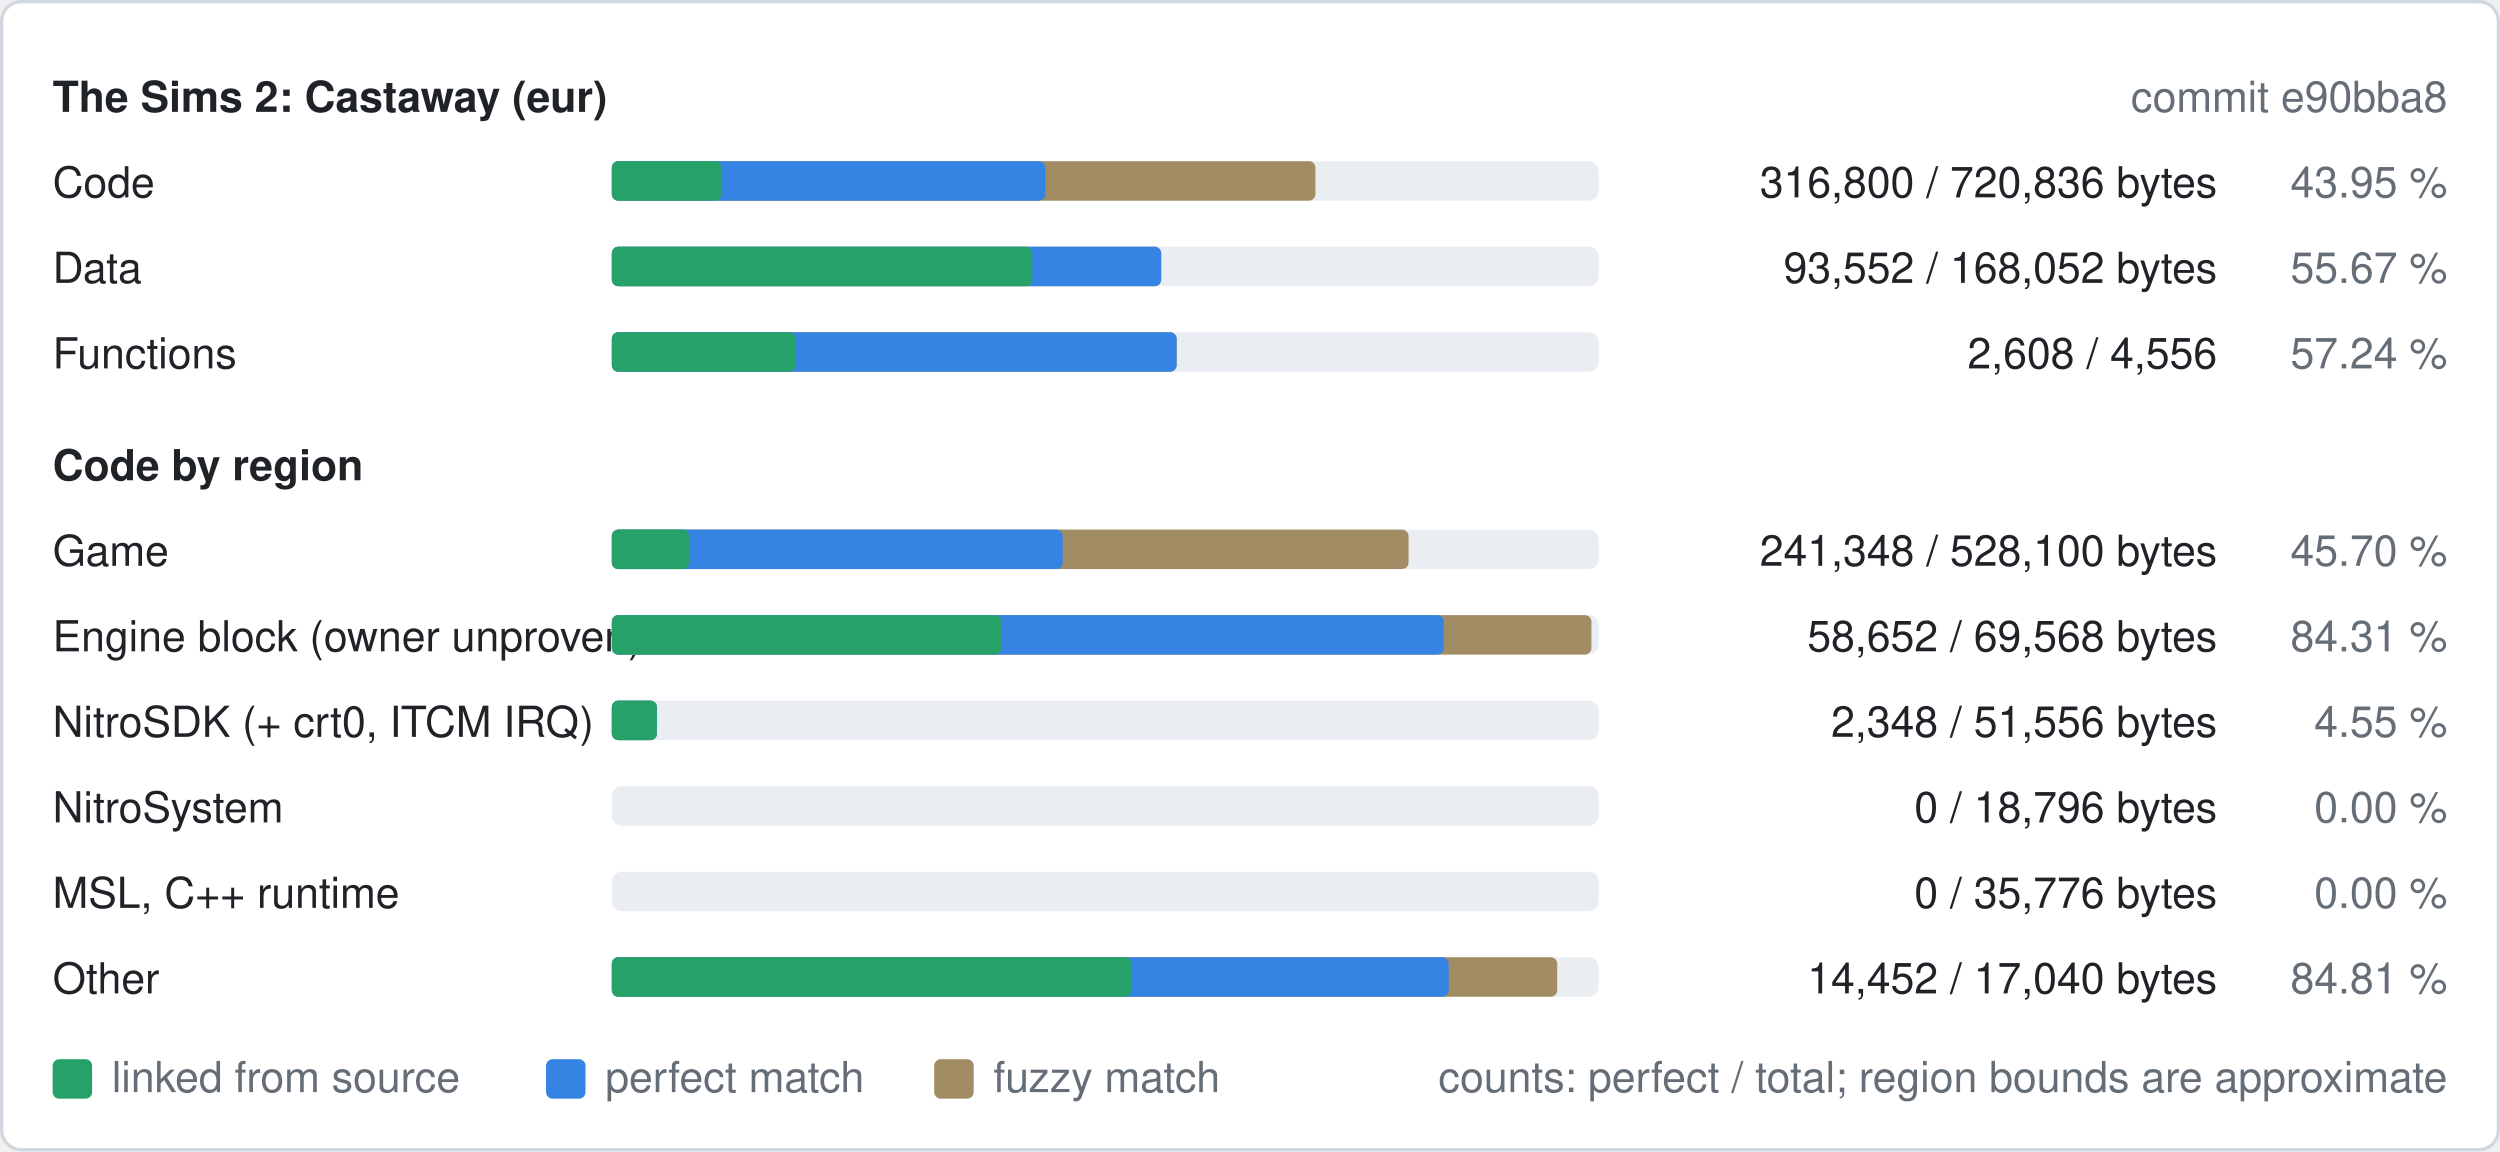
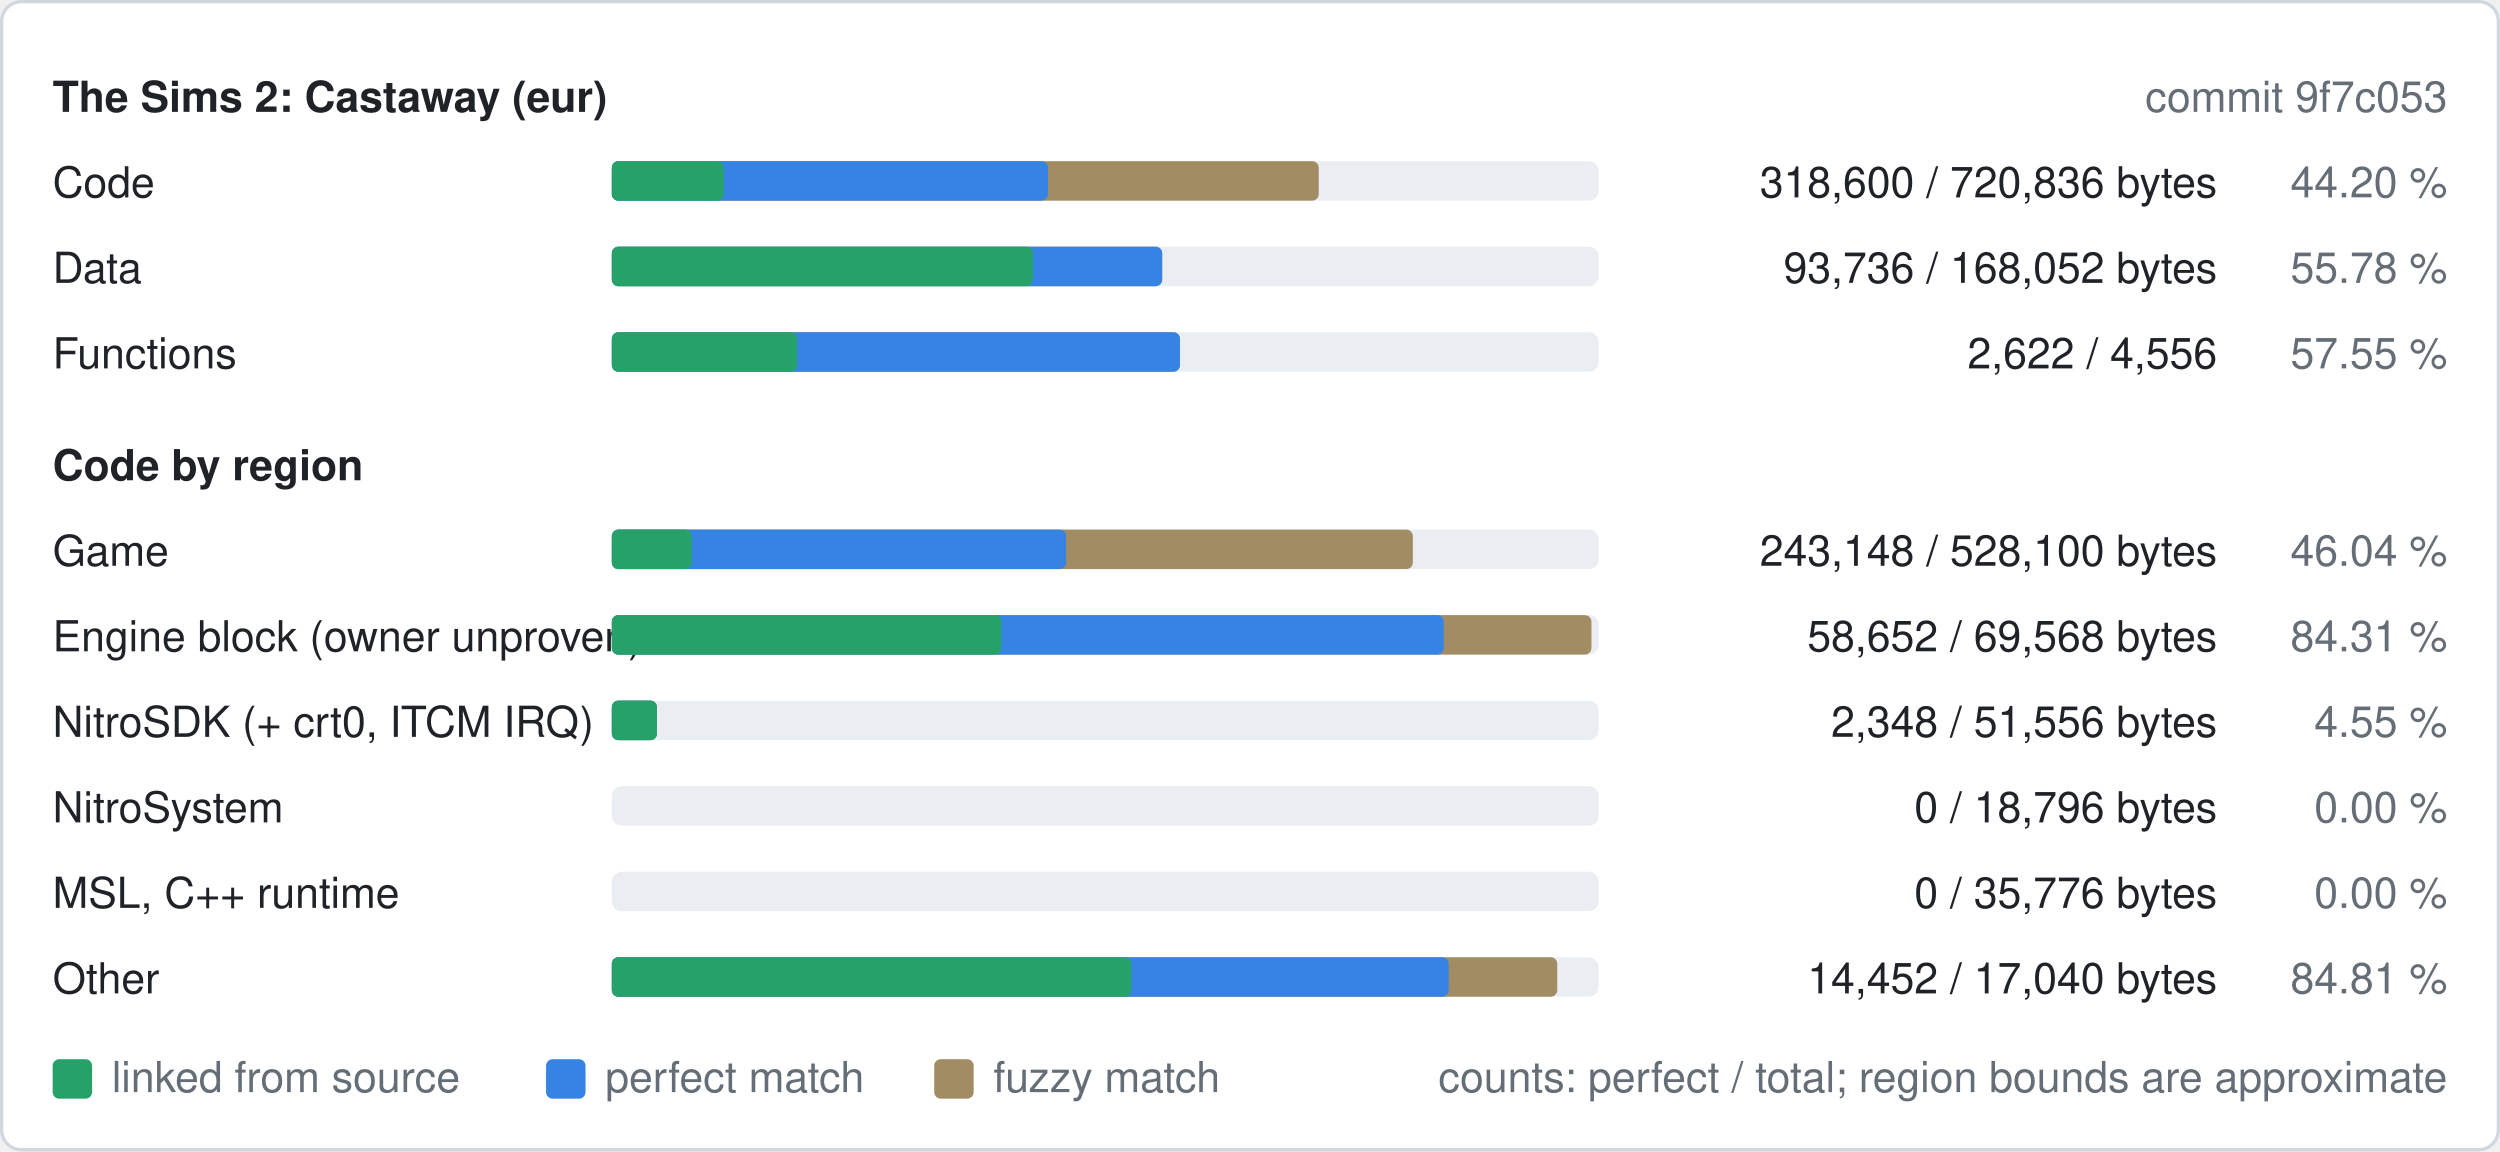
<svg xmlns="http://www.w3.org/2000/svg" width="760" height="350" viewBox="0 0 760 350" role="img" aria-label="Decompilation progress of eur">
  <style>
text{font-family:-apple-system,BlinkMacSystemFont,"Segoe UI",Helvetica,Arial,sans-serif;font-size:13px}
.b{font-weight:600}
.bg{fill:#ffffff;stroke:#d0d7de}.t{fill:#1f2328}.m{fill:#656d76}.track{fill:#eaeef2}.fuzzy{fill:#a28c64}.perfect{fill:#3584e4}.linked{fill:#26a269}
@media (prefers-color-scheme: dark){.bg{fill:#0d1117;stroke:#30363d}.t{fill:#e6edf3}.m{fill:#8d96a0}.track{fill:#21262d}.fuzzy{fill:#a28c64}.perfect{fill:#3584e4}.linked{fill:#2ec27e}}
</style>
  <rect class="bg" x="0.5" y="0.5" width="759" height="349" rx="6" />
  <text class="t b" x="16" y="34">The Sims 2: Castaway (eur)</text>
-   <text class="m" x="744" y="34" text-anchor="end">commit e90bba8</text>
+   <text class="m" x="744" y="34" text-anchor="end">commit 9f7c053</text>
  <text class="t" x="16" y="60">Code</text>
  <rect class="track" x="186" y="49" width="300" height="12" rx="3" />
-   <rect class="fuzzy" x="186" y="49" width="213.9" height="12" rx="2" />
-   <rect class="perfect" x="186" y="49" width="131.8" height="12" rx="2" />
-   <rect class="linked" x="186" y="49" width="33.3" height="12" rx="2" />
-   <text class="t" x="674" y="60" text-anchor="end">316,800 / 720,836 bytes</text>
-   <text class="m" x="744" y="60" text-anchor="end">43.95 %</text>
+   <rect class="fuzzy" x="186" y="49" width="214.9" height="12" rx="2" />
+   <rect class="perfect" x="186" y="49" width="132.6" height="12" rx="2" />
+   <rect class="linked" x="186" y="49" width="34.0" height="12" rx="2" />
+   <text class="t" x="674" y="60" text-anchor="end">318,600 / 720,836 bytes</text>
+   <text class="m" x="744" y="60" text-anchor="end">44.20 %</text>
  <text class="t" x="16" y="86">Data</text>
  <rect class="track" x="186" y="75" width="300" height="12" rx="3" />
-   <rect class="fuzzy" x="186" y="75" width="167.0" height="12" rx="2" />
-   <rect class="perfect" x="186" y="75" width="167.0" height="12" rx="2" />
-   <rect class="linked" x="186" y="75" width="127.8" height="12" rx="2" />
-   <text class="t" x="674" y="86" text-anchor="end">93,552 / 168,052 bytes</text>
-   <text class="m" x="744" y="86" text-anchor="end">55.67 %</text>
+   <rect class="fuzzy" x="186" y="75" width="167.3" height="12" rx="2" />
+   <rect class="perfect" x="186" y="75" width="167.3" height="12" rx="2" />
+   <rect class="linked" x="186" y="75" width="128.0" height="12" rx="2" />
+   <text class="t" x="674" y="86" text-anchor="end">93,736 / 168,052 bytes</text>
+   <text class="m" x="744" y="86" text-anchor="end">55.78 %</text>
  <text class="t" x="16" y="112">Functions</text>
  <rect class="track" x="186" y="101" width="300" height="12" rx="3" />
-   <rect class="fuzzy" x="186" y="101" width="171.7" height="12" rx="2" />
-   <rect class="perfect" x="186" y="101" width="171.7" height="12" rx="2" />
-   <rect class="linked" x="186" y="101" width="55.9" height="12" rx="2" />
-   <text class="t" x="674" y="112" text-anchor="end">2,608 / 4,556</text>
-   <text class="m" x="744" y="112" text-anchor="end">57.24 %</text>
+   <rect class="fuzzy" x="186" y="101" width="172.7" height="12" rx="2" />
+   <rect class="perfect" x="186" y="101" width="172.7" height="12" rx="2" />
+   <rect class="linked" x="186" y="101" width="56.3" height="12" rx="2" />
+   <text class="t" x="674" y="112" text-anchor="end">2,622 / 4,556</text>
+   <text class="m" x="744" y="112" text-anchor="end">57.55 %</text>
  <text class="t b" x="16" y="146">Code by region</text>
  <text class="t" x="16" y="172">Game</text>
  <rect class="track" x="186" y="161" width="300" height="12" rx="3" />
-   <rect class="fuzzy" x="186" y="161" width="242.2" height="12" rx="2" />
-   <rect class="perfect" x="186" y="161" width="137.1" height="12" rx="2" />
-   <rect class="linked" x="186" y="161" width="23.5" height="12" rx="2" />
-   <text class="t" x="674" y="172" text-anchor="end">241,348 / 528,100 bytes</text>
-   <text class="m" x="744" y="172" text-anchor="end">45.70 %</text>
+   <rect class="fuzzy" x="186" y="161" width="243.5" height="12" rx="2" />
+   <rect class="perfect" x="186" y="161" width="138.1" height="12" rx="2" />
+   <rect class="linked" x="186" y="161" width="24.3" height="12" rx="2" />
+   <text class="t" x="674" y="172" text-anchor="end">243,148 / 528,100 bytes</text>
+   <text class="m" x="744" y="172" text-anchor="end">46.04 %</text>
  <text class="t" x="16" y="198">Engine block (owner unproven)</text>
  <rect class="track" x="186" y="187" width="300" height="12" rx="3" />
  <rect class="fuzzy" x="186" y="187" width="297.8" height="12" rx="2" />
  <rect class="perfect" x="186" y="187" width="252.9" height="12" rx="2" />
  <rect class="linked" x="186" y="187" width="118.4" height="12" rx="2" />
  <text class="t" x="674" y="198" text-anchor="end">58,652 / 69,568 bytes</text>
  <text class="m" x="744" y="198" text-anchor="end">84.31 %</text>
  <text class="t" x="16" y="224">NitroSDK (+ crt0, ITCM IRQ)</text>
  <rect class="track" x="186" y="213" width="300" height="12" rx="3" />
  <rect class="fuzzy" x="186" y="213" width="13.7" height="12" rx="2" />
  <rect class="perfect" x="186" y="213" width="13.7" height="12" rx="2" />
  <rect class="linked" x="186" y="213" width="13.7" height="12" rx="2" />
  <text class="t" x="674" y="224" text-anchor="end">2,348 / 51,556 bytes</text>
  <text class="m" x="744" y="224" text-anchor="end">4.55 %</text>
  <text class="t" x="16" y="250">NitroSystem</text>
  <rect class="track" x="186" y="239" width="300" height="12" rx="3" />
  <text class="t" x="674" y="250" text-anchor="end">0 / 18,796 bytes</text>
  <text class="m" x="744" y="250" text-anchor="end">0.00 %</text>
  <text class="t" x="16" y="276">MSL, C++ runtime</text>
  <rect class="track" x="186" y="265" width="300" height="12" rx="3" />
  <text class="t" x="674" y="276" text-anchor="end">0 / 35,776 bytes</text>
  <text class="m" x="744" y="276" text-anchor="end">0.00 %</text>
  <text class="t" x="16" y="302">Other</text>
  <rect class="track" x="186" y="291" width="300" height="12" rx="3" />
  <rect class="fuzzy" x="186" y="291" width="287.4" height="12" rx="2" />
  <rect class="perfect" x="186" y="291" width="254.4" height="12" rx="2" />
  <rect class="linked" x="186" y="291" width="157.9" height="12" rx="2" />
  <text class="t" x="674" y="302" text-anchor="end">14,452 / 17,040 bytes</text>
  <text class="m" x="744" y="302" text-anchor="end">84.81 %</text>
  <rect class="linked" x="16" y="322" width="12" height="12" rx="2" />
  <text class="m" x="34" y="332">linked from source</text>
  <rect class="perfect" x="166" y="322" width="12" height="12" rx="2" />
  <text class="m" x="184" y="332">perfect match</text>
  <rect class="fuzzy" x="284" y="322" width="12" height="12" rx="2" />
  <text class="m" x="302" y="332">fuzzy match</text>
  <text class="m" x="744" y="332" text-anchor="end">counts: perfect / total; region bounds are approximate</text>
</svg>
